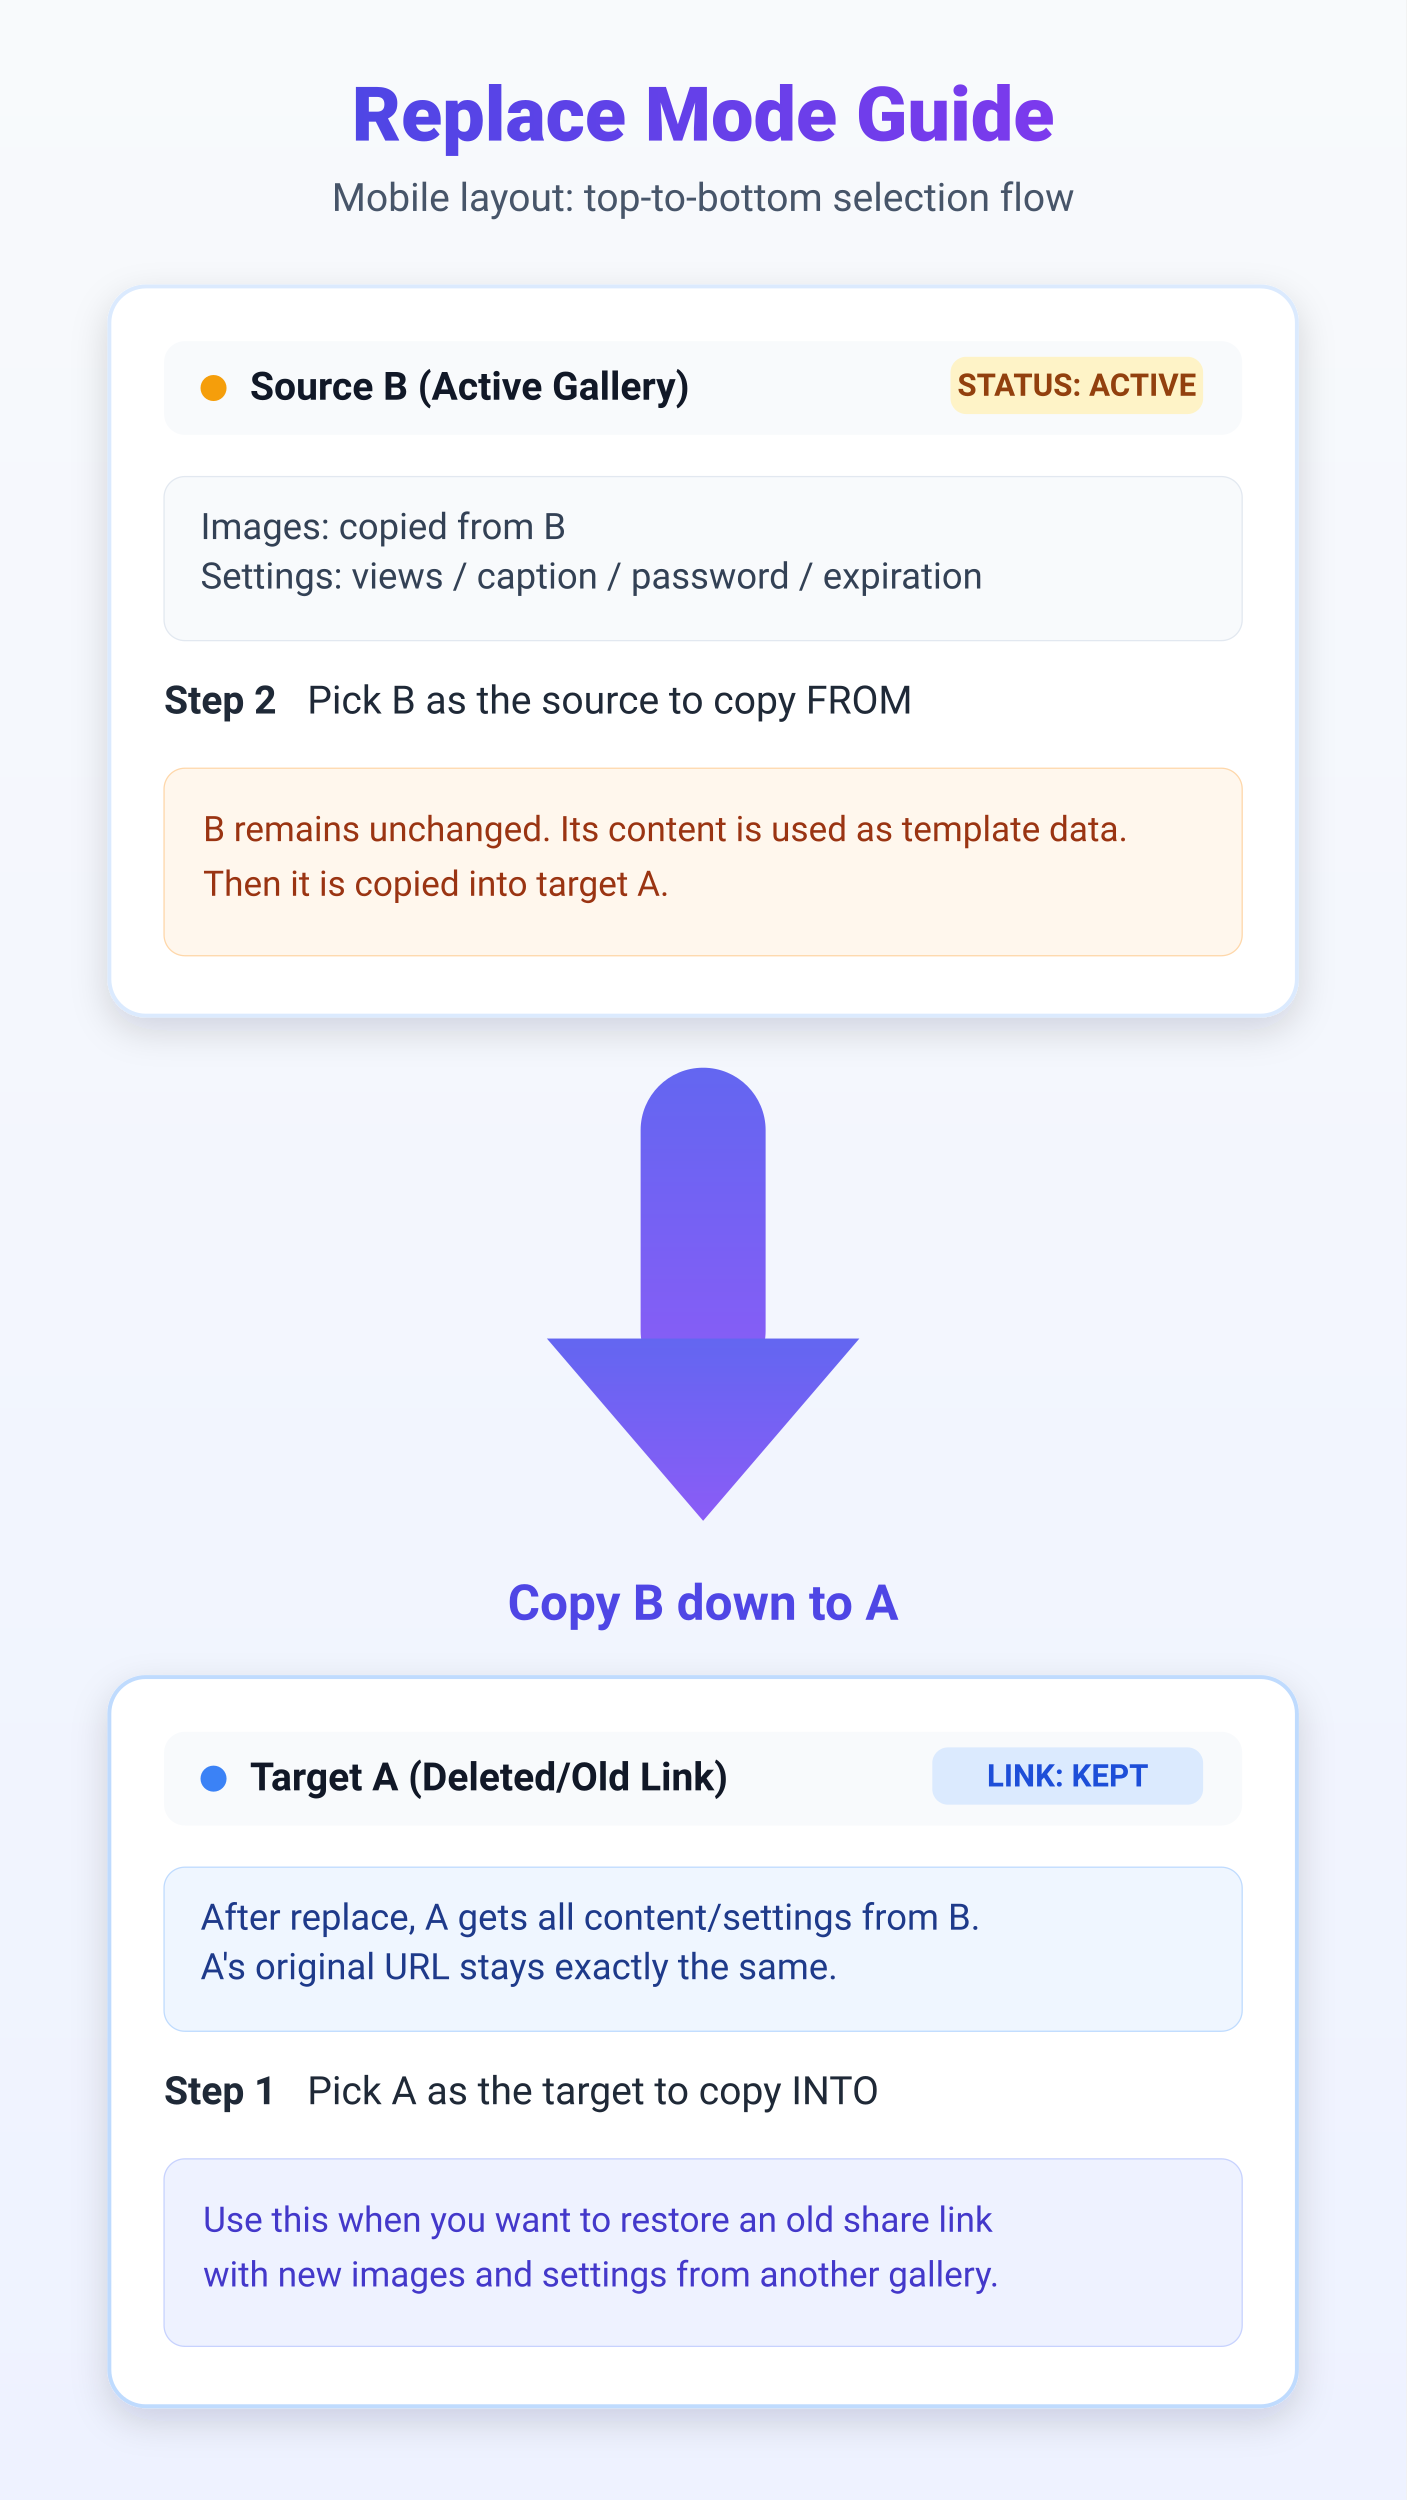
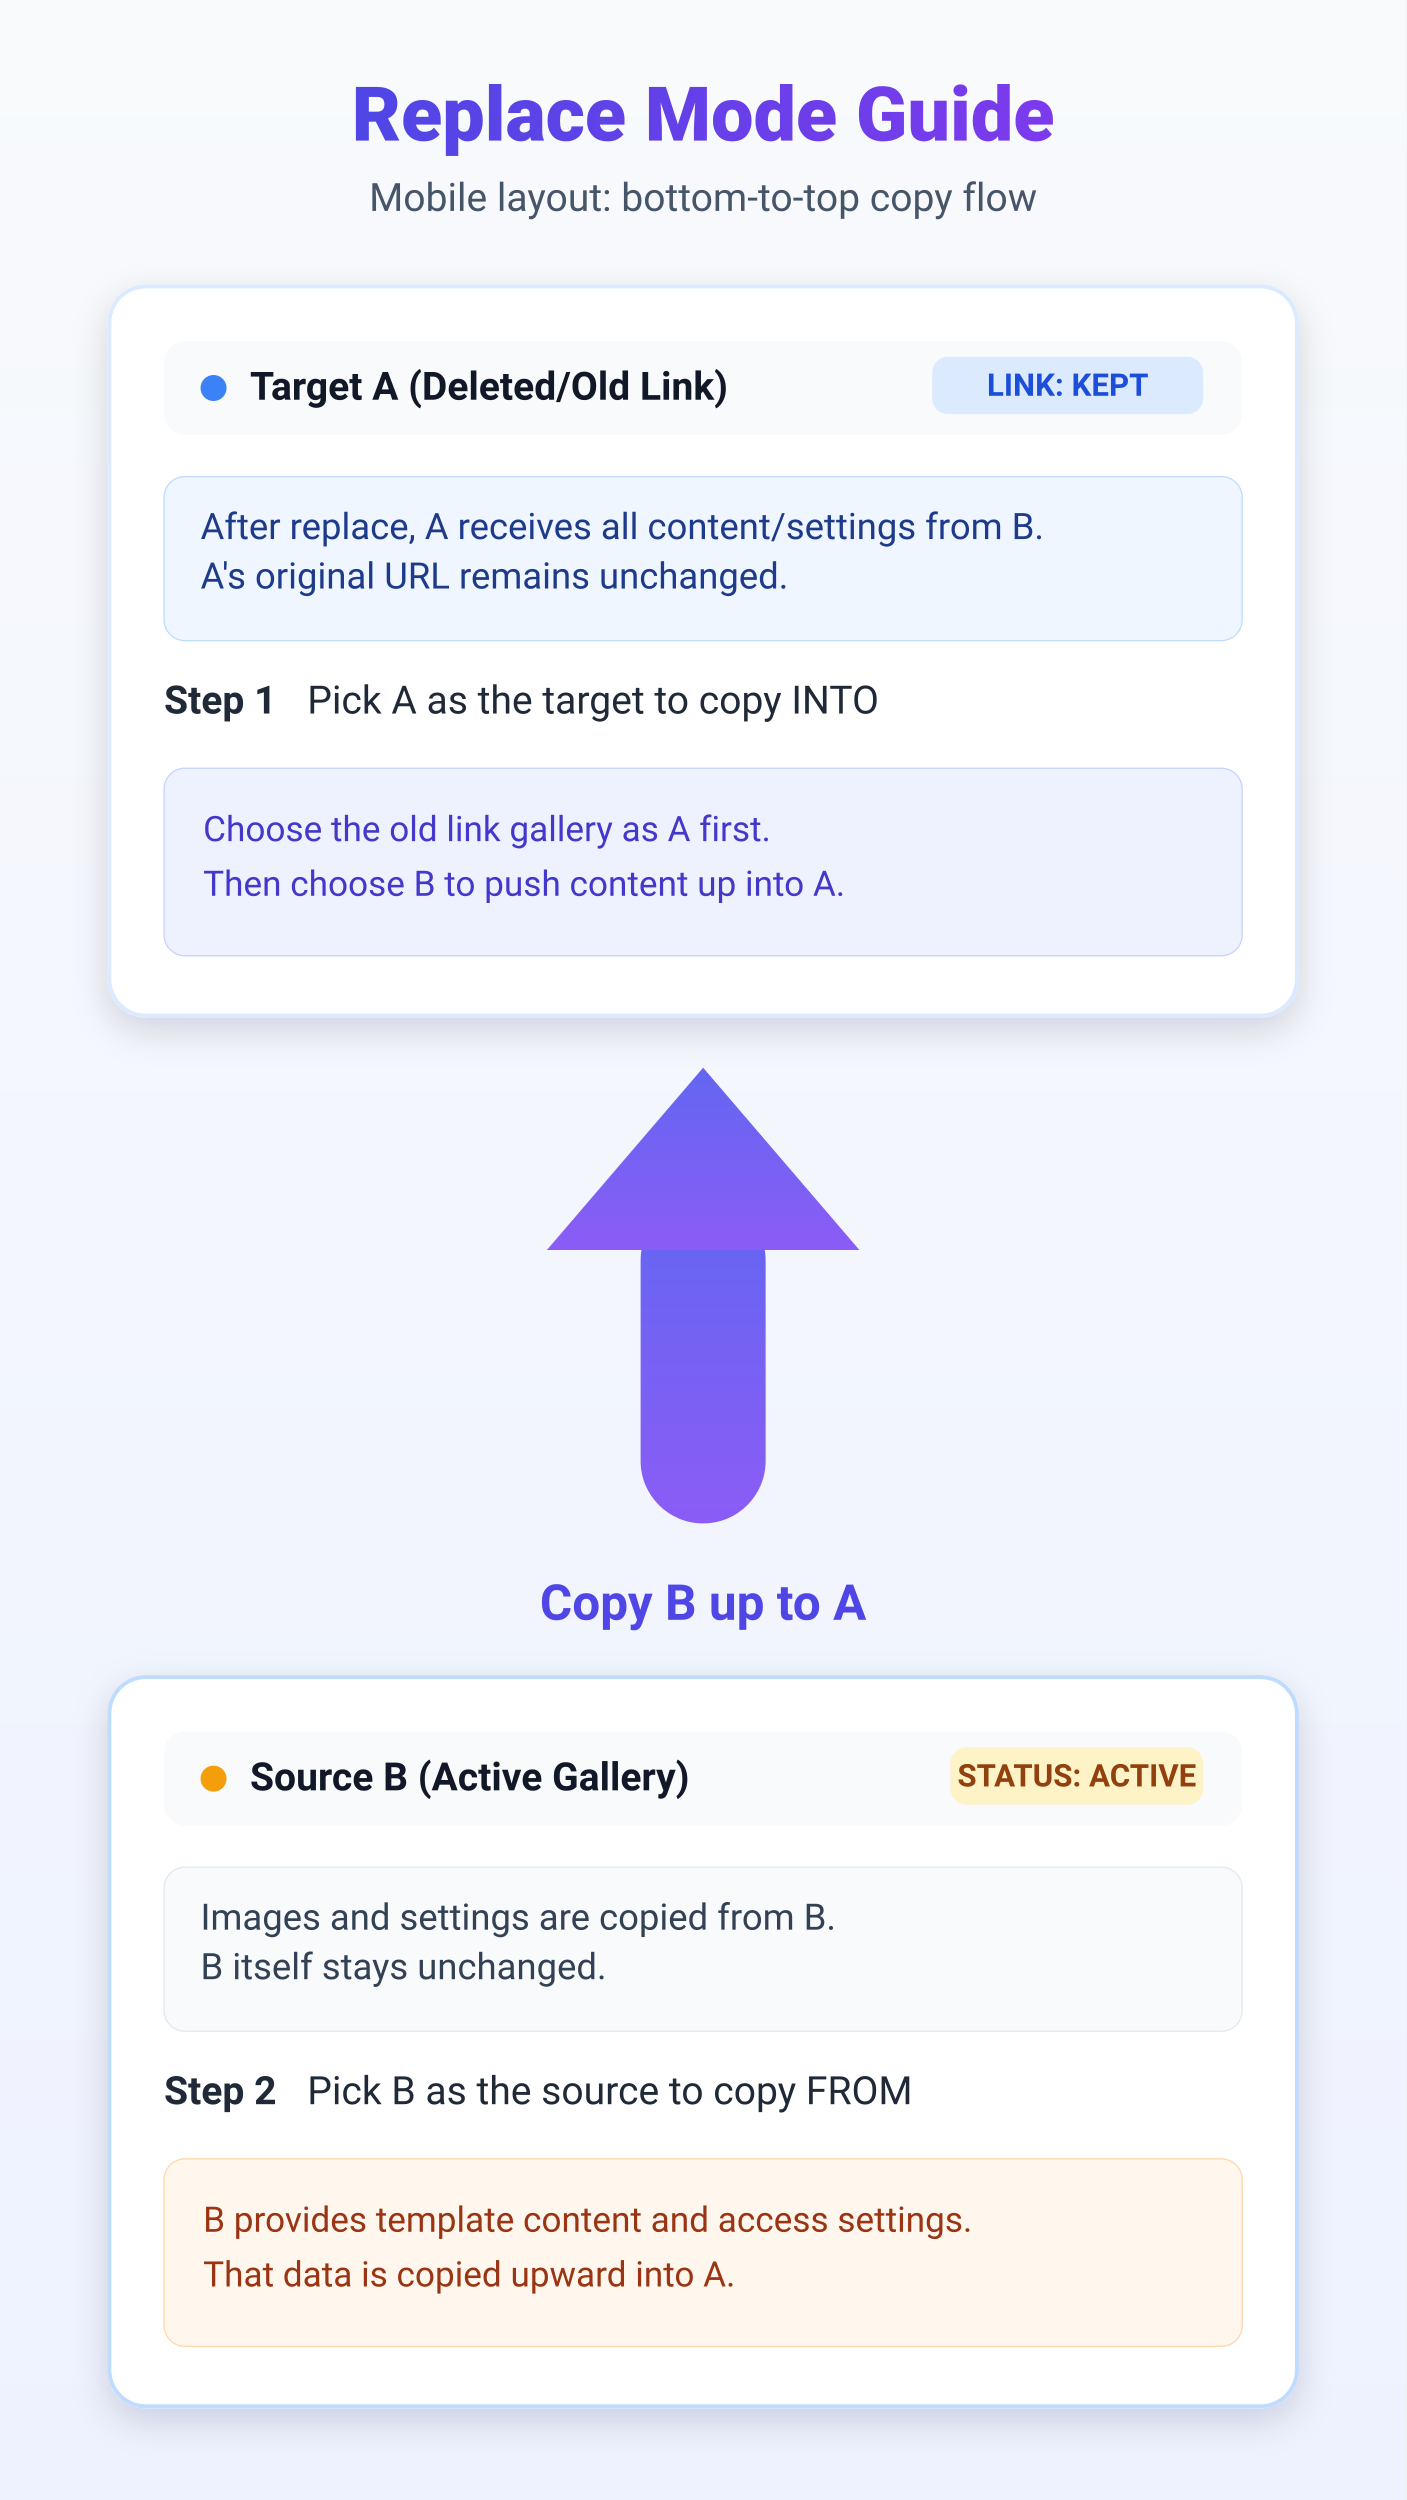
<svg xmlns="http://www.w3.org/2000/svg" width="1080" height="1920" viewBox="0 0 1080 1920" role="img" aria-label="Replace mode vertical help">
  <defs>
    <linearGradient id="bg" x1="0" y1="0" x2="0" y2="1">
      <stop offset="0" stop-color="#f8fafc" />
      <stop offset="1" stop-color="#eef2ff" />
    </linearGradient>
    <linearGradient id="titleGrad" x1="0" y1="0" x2="1" y2="0">
      <stop offset="0" stop-color="#4f46e5" />
      <stop offset="1" stop-color="#7c3aed" />
    </linearGradient>
    <linearGradient id="arrowGrad" x1="0" y1="0" x2="0" y2="1">
      <stop offset="0" stop-color="#6366f1" />
      <stop offset="1" stop-color="#8b5cf6" />
    </linearGradient>
    <filter id="softShadow" x="-20%" y="-20%" width="140%" height="140%">
      <feDropShadow dx="0" dy="10" stdDeviation="14" flood-color="#0f172a" flood-opacity="0.15" />
    </filter>
  </defs>
  <rect width="1080" height="1920" fill="url(#bg)" />
  <text x="540" y="108" text-anchor="middle" font-size="58" font-family="-apple-system, BlinkMacSystemFont, Segoe UI, Roboto, sans-serif" font-weight="800" fill="url(#titleGrad)">Replace Mode Guide</text>
-   <text x="540" y="162" text-anchor="middle" font-size="30" font-family="-apple-system, BlinkMacSystemFont, Segoe UI, Roboto, sans-serif" fill="#475569">Mobile layout: top-to-bottom selection flow</text>
+   <text x="540" y="162" text-anchor="middle" font-size="30" font-family="-apple-system, BlinkMacSystemFont, Segoe UI, Roboto, sans-serif" fill="#475569">Mobile layout: bottom-to-top copy flow</text>
  <rect x="84" y="220" width="912" height="560" rx="28" fill="#ffffff" stroke="#dbeafe" stroke-width="3" filter="url(#softShadow)" />
  <rect x="126" y="262" width="828" height="72" rx="16" fill="#f8fafc" />
-   <circle cx="164" cy="298" r="10" fill="#f59e0b" />
-   <text x="192" y="307" font-size="30" font-family="-apple-system, BlinkMacSystemFont, Segoe UI, Roboto, sans-serif" font-weight="700" fill="#111827">Source B (Active Gallery)</text>
-   <rect x="730" y="274" width="194" height="44" rx="12" fill="#fef3c7" />
-   <text x="827" y="304" text-anchor="middle" font-size="24" font-family="-apple-system, BlinkMacSystemFont, Segoe UI, Roboto, sans-serif" font-weight="700" fill="#92400e">STATUS: ACTIVE</text>
-   <rect x="126" y="366" width="828" height="126" rx="16" fill="#f8fafc" stroke="#e2e8f0" />
-   <text x="154" y="414" font-size="28" font-family="-apple-system, BlinkMacSystemFont, Segoe UI, Roboto, sans-serif" fill="#334155">Images: copied from B</text>
-   <text x="154" y="452" font-size="28" font-family="-apple-system, BlinkMacSystemFont, Segoe UI, Roboto, sans-serif" fill="#334155">Settings: views / caption / password / expiration</text>
-   <text x="126" y="548" font-size="30" font-family="-apple-system, BlinkMacSystemFont, Segoe UI, Roboto, sans-serif" font-weight="700" fill="#1f2937">Step 2</text>
-   <text x="236" y="548" font-size="30" font-family="-apple-system, BlinkMacSystemFont, Segoe UI, Roboto, sans-serif" fill="#1f2937">Pick B as the source to copy FROM</text>
-   <rect x="126" y="590" width="828" height="144" rx="16" fill="#fff7ed" stroke="#fed7aa" />
-   <text x="156" y="646" font-size="27" font-family="-apple-system, BlinkMacSystemFont, Segoe UI, Roboto, sans-serif" fill="#9a3412">B remains unchanged. Its content is used as template data.</text>
-   <text x="156" y="688" font-size="27" font-family="-apple-system, BlinkMacSystemFont, Segoe UI, Roboto, sans-serif" fill="#9a3412">Then it is copied into target A.</text>
-   <rect x="492" y="820" width="96" height="250" rx="48" fill="url(#arrowGrad)" />
-   <polygon points="540,1168 660,1028 420,1028" fill="url(#arrowGrad)" />
-   <text x="540" y="1244" text-anchor="middle" font-size="38" font-family="-apple-system, BlinkMacSystemFont, Segoe UI, Roboto, sans-serif" font-weight="700" fill="#4f46e5">Copy B down to A</text>
+   <circle cx="164" cy="298" r="10" fill="#3b82f6" />
+   <text x="192" y="307" font-size="30" font-family="-apple-system, BlinkMacSystemFont, Segoe UI, Roboto, sans-serif" font-weight="700" fill="#111827">Target A (Deleted/Old Link)</text>
+   <rect x="716" y="274" width="208" height="44" rx="12" fill="#dbeafe" />
+   <text x="820" y="304" text-anchor="middle" font-size="24" font-family="-apple-system, BlinkMacSystemFont, Segoe UI, Roboto, sans-serif" font-weight="700" fill="#1d4ed8">LINK: KEPT</text>
+   <rect x="126" y="366" width="828" height="126" rx="16" fill="#eff6ff" stroke="#bfdbfe" />
+   <text x="154" y="414" font-size="28" font-family="-apple-system, BlinkMacSystemFont, Segoe UI, Roboto, sans-serif" fill="#1e3a8a">After replace, A receives all content/settings from B.</text>
+   <text x="154" y="452" font-size="28" font-family="-apple-system, BlinkMacSystemFont, Segoe UI, Roboto, sans-serif" fill="#1e3a8a">A's original URL remains unchanged.</text>
+   <text x="126" y="548" font-size="30" font-family="-apple-system, BlinkMacSystemFont, Segoe UI, Roboto, sans-serif" font-weight="700" fill="#1f2937">Step 1</text>
+   <text x="236" y="548" font-size="30" font-family="-apple-system, BlinkMacSystemFont, Segoe UI, Roboto, sans-serif" fill="#1f2937">Pick A as the target to copy INTO</text>
+   <rect x="126" y="590" width="828" height="144" rx="16" fill="#eef2ff" stroke="#c7d2fe" />
+   <text x="156" y="646" font-size="27" font-family="-apple-system, BlinkMacSystemFont, Segoe UI, Roboto, sans-serif" fill="#4338ca">Choose the old link gallery as A first.</text>
+   <text x="156" y="688" font-size="27" font-family="-apple-system, BlinkMacSystemFont, Segoe UI, Roboto, sans-serif" fill="#4338ca">Then choose B to push content up into A.</text>
+   <rect x="492" y="920" width="96" height="250" rx="48" fill="url(#arrowGrad)" />
+   <polygon points="540,820 660,960 420,960" fill="url(#arrowGrad)" />
+   <text x="540" y="1244" text-anchor="middle" font-size="38" font-family="-apple-system, BlinkMacSystemFont, Segoe UI, Roboto, sans-serif" font-weight="700" fill="#4f46e5">Copy B up to A</text>
  <rect x="84" y="1288" width="912" height="560" rx="28" fill="#ffffff" stroke="#bfdbfe" stroke-width="3" filter="url(#softShadow)" />
  <rect x="126" y="1330" width="828" height="72" rx="16" fill="#f8fafc" />
-   <circle cx="164" cy="1366" r="10" fill="#3b82f6" />
-   <text x="192" y="1375" font-size="30" font-family="-apple-system, BlinkMacSystemFont, Segoe UI, Roboto, sans-serif" font-weight="700" fill="#111827">Target A (Deleted/Old Link)</text>
-   <rect x="716" y="1342" width="208" height="44" rx="12" fill="#dbeafe" />
-   <text x="820" y="1372" text-anchor="middle" font-size="24" font-family="-apple-system, BlinkMacSystemFont, Segoe UI, Roboto, sans-serif" font-weight="700" fill="#1d4ed8">LINK: KEPT</text>
-   <rect x="126" y="1434" width="828" height="126" rx="16" fill="#eff6ff" stroke="#bfdbfe" />
-   <text x="154" y="1482" font-size="28" font-family="-apple-system, BlinkMacSystemFont, Segoe UI, Roboto, sans-serif" fill="#1e3a8a">After replace, A gets all content/settings from B.</text>
-   <text x="154" y="1520" font-size="28" font-family="-apple-system, BlinkMacSystemFont, Segoe UI, Roboto, sans-serif" fill="#1e3a8a">A's original URL stays exactly the same.</text>
-   <text x="126" y="1616" font-size="30" font-family="-apple-system, BlinkMacSystemFont, Segoe UI, Roboto, sans-serif" font-weight="700" fill="#1f2937">Step 1</text>
-   <text x="236" y="1616" font-size="30" font-family="-apple-system, BlinkMacSystemFont, Segoe UI, Roboto, sans-serif" fill="#1f2937">Pick A as the target to copy INTO</text>
-   <rect x="126" y="1658" width="828" height="144" rx="16" fill="#eef2ff" stroke="#c7d2fe" />
-   <text x="156" y="1714" font-size="27" font-family="-apple-system, BlinkMacSystemFont, Segoe UI, Roboto, sans-serif" fill="#4338ca">Use this when you want to restore an old share link</text>
-   <text x="156" y="1756" font-size="27" font-family="-apple-system, BlinkMacSystemFont, Segoe UI, Roboto, sans-serif" fill="#4338ca">with new images and settings from another gallery.</text>
+   <circle cx="164" cy="1366" r="10" fill="#f59e0b" />
+   <text x="192" y="1375" font-size="30" font-family="-apple-system, BlinkMacSystemFont, Segoe UI, Roboto, sans-serif" font-weight="700" fill="#111827">Source B (Active Gallery)</text>
+   <rect x="730" y="1342" width="194" height="44" rx="12" fill="#fef3c7" />
+   <text x="827" y="1372" text-anchor="middle" font-size="24" font-family="-apple-system, BlinkMacSystemFont, Segoe UI, Roboto, sans-serif" font-weight="700" fill="#92400e">STATUS: ACTIVE</text>
+   <rect x="126" y="1434" width="828" height="126" rx="16" fill="#f8fafc" stroke="#e2e8f0" />
+   <text x="154" y="1482" font-size="28" font-family="-apple-system, BlinkMacSystemFont, Segoe UI, Roboto, sans-serif" fill="#334155">Images and settings are copied from B.</text>
+   <text x="154" y="1520" font-size="28" font-family="-apple-system, BlinkMacSystemFont, Segoe UI, Roboto, sans-serif" fill="#334155">B itself stays unchanged.</text>
+   <text x="126" y="1616" font-size="30" font-family="-apple-system, BlinkMacSystemFont, Segoe UI, Roboto, sans-serif" font-weight="700" fill="#1f2937">Step 2</text>
+   <text x="236" y="1616" font-size="30" font-family="-apple-system, BlinkMacSystemFont, Segoe UI, Roboto, sans-serif" fill="#1f2937">Pick B as the source to copy FROM</text>
+   <rect x="126" y="1658" width="828" height="144" rx="16" fill="#fff7ed" stroke="#fed7aa" />
+   <text x="156" y="1714" font-size="27" font-family="-apple-system, BlinkMacSystemFont, Segoe UI, Roboto, sans-serif" fill="#9a3412">B provides template content and access settings.</text>
+   <text x="156" y="1756" font-size="27" font-family="-apple-system, BlinkMacSystemFont, Segoe UI, Roboto, sans-serif" fill="#9a3412">That data is copied upward into A.</text>
</svg>
